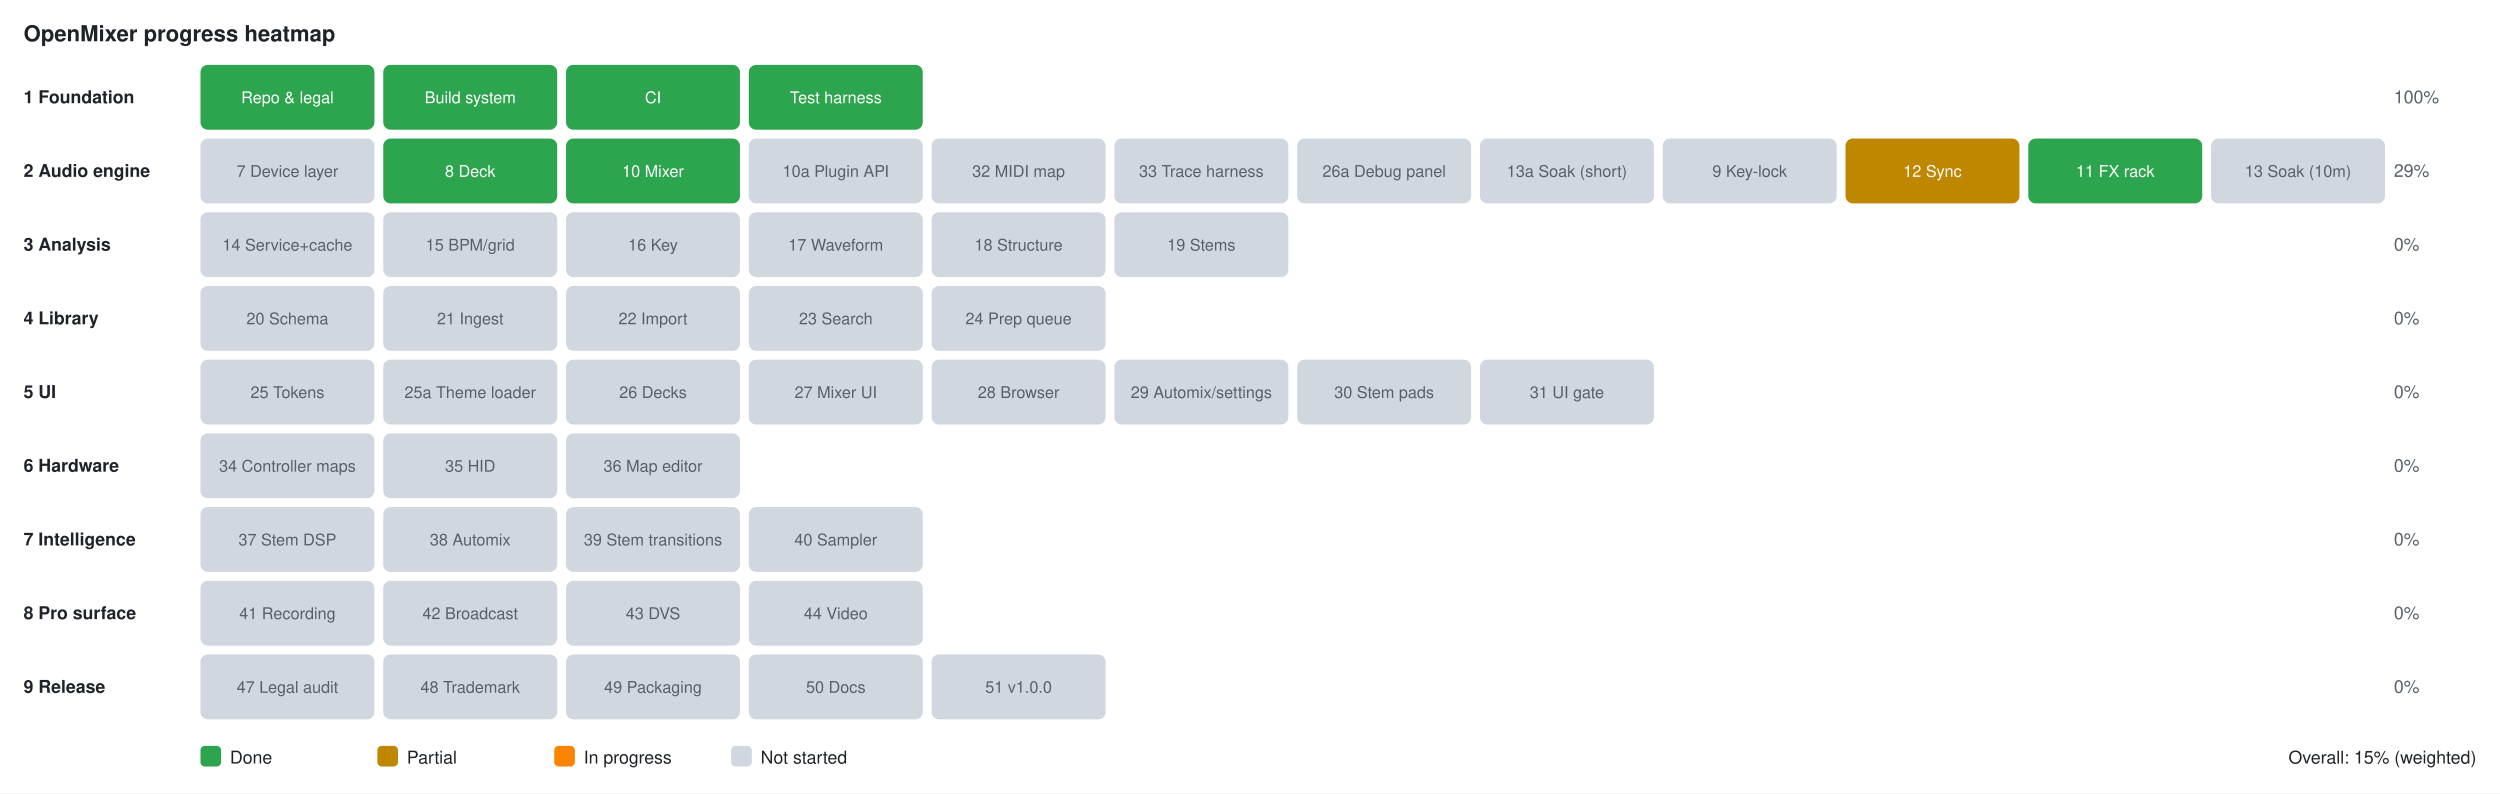
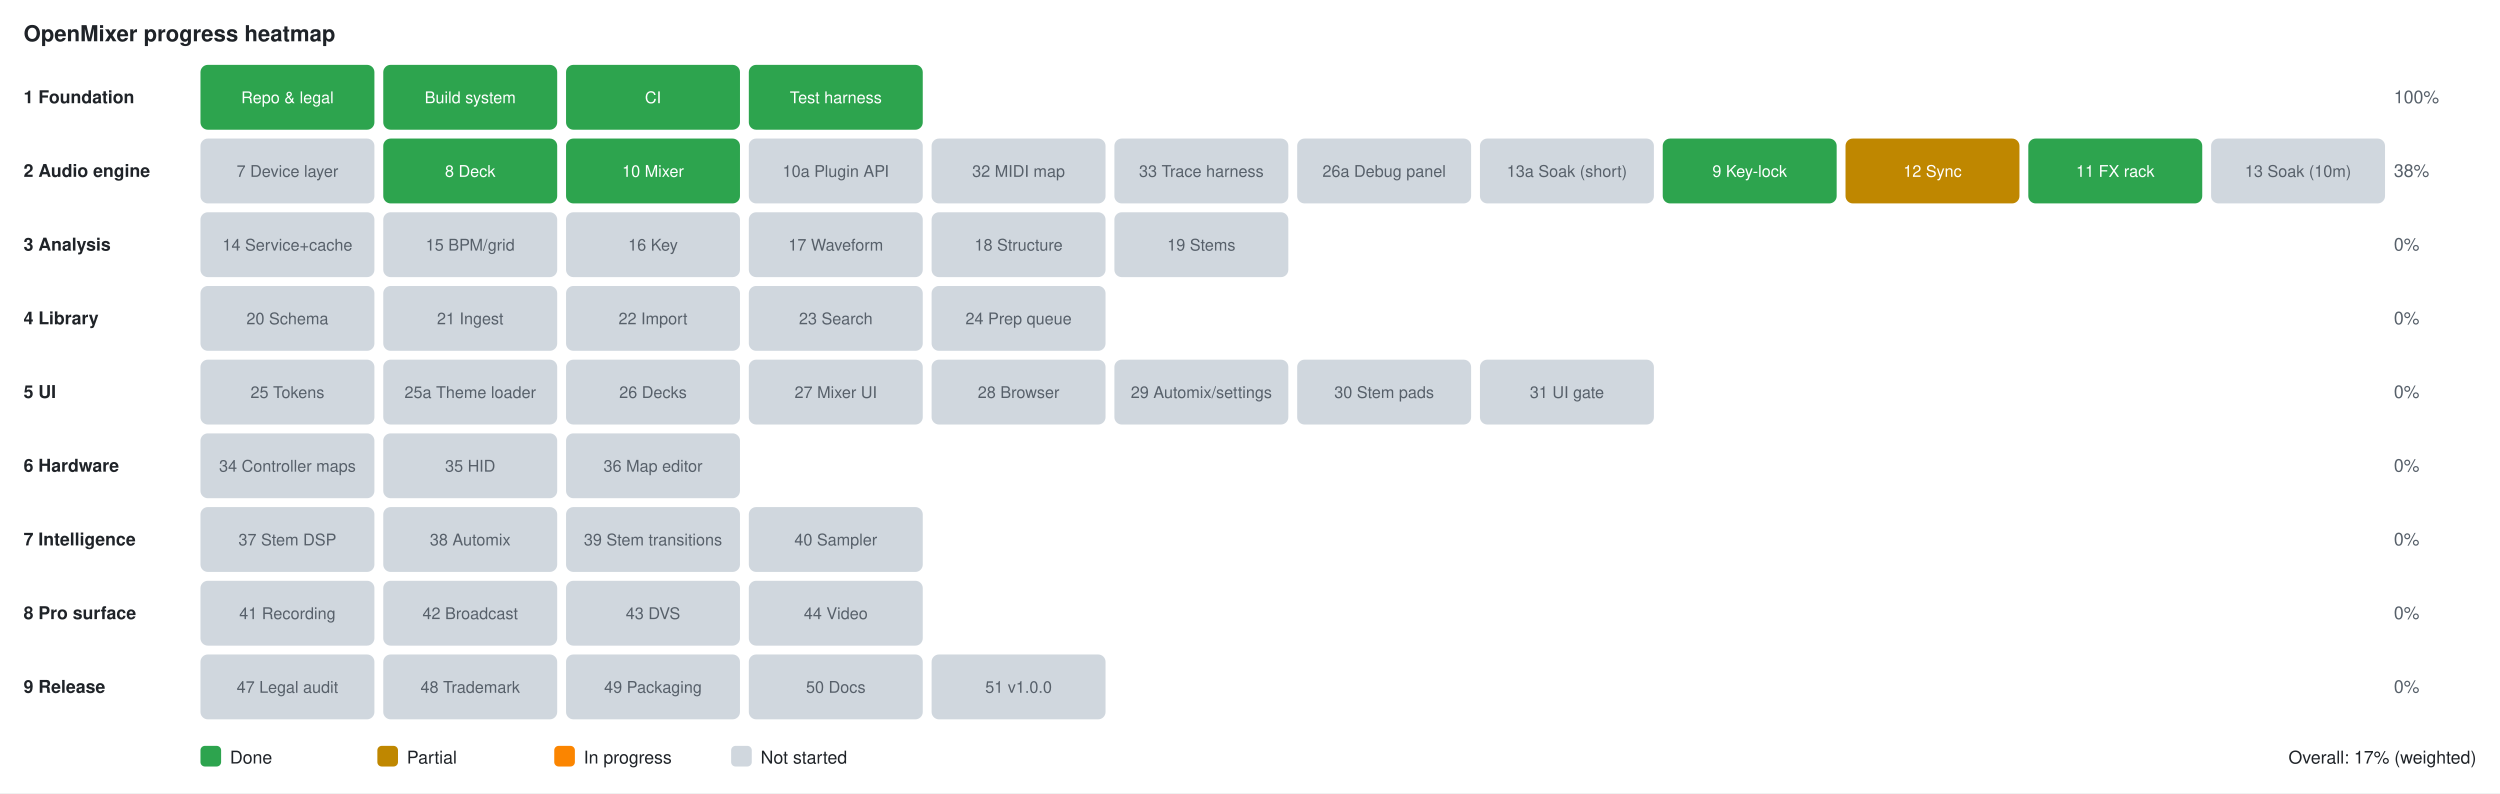
<svg xmlns="http://www.w3.org/2000/svg" width="1696" height="538" viewBox="0 0 1696 538" font-family="-apple-system,Segoe UI,Helvetica,Arial,sans-serif">
  <rect width="100%" height="100%" fill="#ffffff" />
  <text x="16" y="28" font-size="15" font-weight="600" fill="#1f2328">OpenMixer progress heatmap</text>
  <text x="16" y="70.0" font-size="12" font-weight="600" fill="#1f2328">1 Foundation</text>
  <g>
    <rect x="136" y="44" width="118" height="44" rx="5" fill="#2da44e" />
    <text x="195.0" y="70.0" font-size="11" text-anchor="middle" fill="#ffffff">Repo &amp; legal</text>
  </g>
  <g>
    <rect x="260" y="44" width="118" height="44" rx="5" fill="#2da44e" />
    <text x="319.0" y="70.0" font-size="11" text-anchor="middle" fill="#ffffff">Build system</text>
  </g>
  <g>
    <rect x="384" y="44" width="118" height="44" rx="5" fill="#2da44e" />
    <text x="443.0" y="70.0" font-size="11" text-anchor="middle" fill="#ffffff">CI</text>
  </g>
  <g>
    <rect x="508" y="44" width="118" height="44" rx="5" fill="#2da44e" />
    <text x="567.0" y="70.0" font-size="11" text-anchor="middle" fill="#ffffff">Test harness</text>
  </g>
  <text x="1624" y="70.0" font-size="12" fill="#57606a">100%</text>
  <text x="16" y="120.0" font-size="12" font-weight="600" fill="#1f2328">2 Audio engine</text>
  <g>
    <rect x="136" y="94" width="118" height="44" rx="5" fill="#d0d7de" />
    <text x="195.0" y="120.0" font-size="11" text-anchor="middle" fill="#57606a">7 Device layer</text>
  </g>
  <g>
    <rect x="260" y="94" width="118" height="44" rx="5" fill="#2da44e" />
    <text x="319.0" y="120.0" font-size="11" text-anchor="middle" fill="#ffffff">8 Deck</text>
  </g>
  <g>
    <rect x="384" y="94" width="118" height="44" rx="5" fill="#2da44e" />
    <text x="443.0" y="120.0" font-size="11" text-anchor="middle" fill="#ffffff">10 Mixer</text>
  </g>
  <g>
    <rect x="508" y="94" width="118" height="44" rx="5" fill="#d0d7de" />
    <text x="567.0" y="120.0" font-size="11" text-anchor="middle" fill="#57606a">10a Plugin API</text>
  </g>
  <g>
    <rect x="632" y="94" width="118" height="44" rx="5" fill="#d0d7de" />
    <text x="691.0" y="120.0" font-size="11" text-anchor="middle" fill="#57606a">32 MIDI map</text>
  </g>
  <g>
    <rect x="756" y="94" width="118" height="44" rx="5" fill="#d0d7de" />
    <text x="815.0" y="120.0" font-size="11" text-anchor="middle" fill="#57606a">33 Trace harness</text>
  </g>
  <g>
    <rect x="880" y="94" width="118" height="44" rx="5" fill="#d0d7de" />
    <text x="939.0" y="120.0" font-size="11" text-anchor="middle" fill="#57606a">26a Debug panel</text>
  </g>
  <g>
    <rect x="1004" y="94" width="118" height="44" rx="5" fill="#d0d7de" />
    <text x="1063.0" y="120.0" font-size="11" text-anchor="middle" fill="#57606a">13a Soak (short)</text>
  </g>
  <g>
-     <rect x="1128" y="94" width="118" height="44" rx="5" fill="#d0d7de" />
-     <text x="1187.0" y="120.0" font-size="11" text-anchor="middle" fill="#57606a">9 Key-lock</text>
+     <rect x="1128" y="94" width="118" height="44" rx="5" fill="#2da44e" />
+     <text x="1187.0" y="120.0" font-size="11" text-anchor="middle" fill="#ffffff">9 Key-lock</text>
  </g>
  <g>
    <rect x="1252" y="94" width="118" height="44" rx="5" fill="#bf8700" />
    <text x="1311.0" y="120.0" font-size="11" text-anchor="middle" fill="#ffffff">12 Sync</text>
  </g>
  <g>
    <rect x="1376" y="94" width="118" height="44" rx="5" fill="#2da44e" />
    <text x="1435.0" y="120.0" font-size="11" text-anchor="middle" fill="#ffffff">11 FX rack</text>
  </g>
  <g>
    <rect x="1500" y="94" width="118" height="44" rx="5" fill="#d0d7de" />
    <text x="1559.0" y="120.0" font-size="11" text-anchor="middle" fill="#57606a">13 Soak (10m)</text>
  </g>
-   <text x="1624" y="120.0" font-size="12" fill="#57606a">29%</text>
+   <text x="1624" y="120.0" font-size="12" fill="#57606a">38%</text>
  <text x="16" y="170.0" font-size="12" font-weight="600" fill="#1f2328">3 Analysis</text>
  <g>
    <rect x="136" y="144" width="118" height="44" rx="5" fill="#d0d7de" />
    <text x="195.0" y="170.0" font-size="11" text-anchor="middle" fill="#57606a">14 Service+cache</text>
  </g>
  <g>
    <rect x="260" y="144" width="118" height="44" rx="5" fill="#d0d7de" />
    <text x="319.0" y="170.0" font-size="11" text-anchor="middle" fill="#57606a">15 BPM/grid</text>
  </g>
  <g>
    <rect x="384" y="144" width="118" height="44" rx="5" fill="#d0d7de" />
    <text x="443.0" y="170.0" font-size="11" text-anchor="middle" fill="#57606a">16 Key</text>
  </g>
  <g>
    <rect x="508" y="144" width="118" height="44" rx="5" fill="#d0d7de" />
    <text x="567.0" y="170.0" font-size="11" text-anchor="middle" fill="#57606a">17 Waveform</text>
  </g>
  <g>
    <rect x="632" y="144" width="118" height="44" rx="5" fill="#d0d7de" />
    <text x="691.0" y="170.0" font-size="11" text-anchor="middle" fill="#57606a">18 Structure</text>
  </g>
  <g>
    <rect x="756" y="144" width="118" height="44" rx="5" fill="#d0d7de" />
    <text x="815.0" y="170.0" font-size="11" text-anchor="middle" fill="#57606a">19 Stems</text>
  </g>
  <text x="1624" y="170.0" font-size="12" fill="#57606a">0%</text>
  <text x="16" y="220.0" font-size="12" font-weight="600" fill="#1f2328">4 Library</text>
  <g>
    <rect x="136" y="194" width="118" height="44" rx="5" fill="#d0d7de" />
    <text x="195.0" y="220.0" font-size="11" text-anchor="middle" fill="#57606a">20 Schema</text>
  </g>
  <g>
    <rect x="260" y="194" width="118" height="44" rx="5" fill="#d0d7de" />
    <text x="319.0" y="220.0" font-size="11" text-anchor="middle" fill="#57606a">21 Ingest</text>
  </g>
  <g>
    <rect x="384" y="194" width="118" height="44" rx="5" fill="#d0d7de" />
    <text x="443.0" y="220.0" font-size="11" text-anchor="middle" fill="#57606a">22 Import</text>
  </g>
  <g>
    <rect x="508" y="194" width="118" height="44" rx="5" fill="#d0d7de" />
    <text x="567.0" y="220.0" font-size="11" text-anchor="middle" fill="#57606a">23 Search</text>
  </g>
  <g>
    <rect x="632" y="194" width="118" height="44" rx="5" fill="#d0d7de" />
    <text x="691.0" y="220.0" font-size="11" text-anchor="middle" fill="#57606a">24 Prep queue</text>
  </g>
  <text x="1624" y="220.0" font-size="12" fill="#57606a">0%</text>
  <text x="16" y="270.0" font-size="12" font-weight="600" fill="#1f2328">5 UI</text>
  <g>
    <rect x="136" y="244" width="118" height="44" rx="5" fill="#d0d7de" />
    <text x="195.0" y="270.0" font-size="11" text-anchor="middle" fill="#57606a">25 Tokens</text>
  </g>
  <g>
    <rect x="260" y="244" width="118" height="44" rx="5" fill="#d0d7de" />
    <text x="319.0" y="270.0" font-size="11" text-anchor="middle" fill="#57606a">25a Theme loader</text>
  </g>
  <g>
    <rect x="384" y="244" width="118" height="44" rx="5" fill="#d0d7de" />
    <text x="443.0" y="270.0" font-size="11" text-anchor="middle" fill="#57606a">26 Decks</text>
  </g>
  <g>
    <rect x="508" y="244" width="118" height="44" rx="5" fill="#d0d7de" />
    <text x="567.0" y="270.0" font-size="11" text-anchor="middle" fill="#57606a">27 Mixer UI</text>
  </g>
  <g>
    <rect x="632" y="244" width="118" height="44" rx="5" fill="#d0d7de" />
    <text x="691.0" y="270.0" font-size="11" text-anchor="middle" fill="#57606a">28 Browser</text>
  </g>
  <g>
    <rect x="756" y="244" width="118" height="44" rx="5" fill="#d0d7de" />
    <text x="815.0" y="270.0" font-size="11" text-anchor="middle" fill="#57606a">29 Automix/settings</text>
  </g>
  <g>
    <rect x="880" y="244" width="118" height="44" rx="5" fill="#d0d7de" />
    <text x="939.0" y="270.0" font-size="11" text-anchor="middle" fill="#57606a">30 Stem pads</text>
  </g>
  <g>
    <rect x="1004" y="244" width="118" height="44" rx="5" fill="#d0d7de" />
    <text x="1063.0" y="270.0" font-size="11" text-anchor="middle" fill="#57606a">31 UI gate</text>
  </g>
  <text x="1624" y="270.0" font-size="12" fill="#57606a">0%</text>
  <text x="16" y="320.0" font-size="12" font-weight="600" fill="#1f2328">6 Hardware</text>
  <g>
    <rect x="136" y="294" width="118" height="44" rx="5" fill="#d0d7de" />
    <text x="195.0" y="320.0" font-size="11" text-anchor="middle" fill="#57606a">34 Controller maps</text>
  </g>
  <g>
    <rect x="260" y="294" width="118" height="44" rx="5" fill="#d0d7de" />
    <text x="319.0" y="320.0" font-size="11" text-anchor="middle" fill="#57606a">35 HID</text>
  </g>
  <g>
    <rect x="384" y="294" width="118" height="44" rx="5" fill="#d0d7de" />
    <text x="443.0" y="320.0" font-size="11" text-anchor="middle" fill="#57606a">36 Map editor</text>
  </g>
  <text x="1624" y="320.0" font-size="12" fill="#57606a">0%</text>
  <text x="16" y="370.0" font-size="12" font-weight="600" fill="#1f2328">7 Intelligence</text>
  <g>
    <rect x="136" y="344" width="118" height="44" rx="5" fill="#d0d7de" />
    <text x="195.0" y="370.0" font-size="11" text-anchor="middle" fill="#57606a">37 Stem DSP</text>
  </g>
  <g>
    <rect x="260" y="344" width="118" height="44" rx="5" fill="#d0d7de" />
    <text x="319.0" y="370.0" font-size="11" text-anchor="middle" fill="#57606a">38 Automix</text>
  </g>
  <g>
    <rect x="384" y="344" width="118" height="44" rx="5" fill="#d0d7de" />
    <text x="443.0" y="370.0" font-size="11" text-anchor="middle" fill="#57606a">39 Stem transitions</text>
  </g>
  <g>
    <rect x="508" y="344" width="118" height="44" rx="5" fill="#d0d7de" />
    <text x="567.0" y="370.0" font-size="11" text-anchor="middle" fill="#57606a">40 Sampler</text>
  </g>
  <text x="1624" y="370.0" font-size="12" fill="#57606a">0%</text>
  <text x="16" y="420.0" font-size="12" font-weight="600" fill="#1f2328">8 Pro surface</text>
  <g>
    <rect x="136" y="394" width="118" height="44" rx="5" fill="#d0d7de" />
    <text x="195.0" y="420.0" font-size="11" text-anchor="middle" fill="#57606a">41 Recording</text>
  </g>
  <g>
    <rect x="260" y="394" width="118" height="44" rx="5" fill="#d0d7de" />
    <text x="319.0" y="420.0" font-size="11" text-anchor="middle" fill="#57606a">42 Broadcast</text>
  </g>
  <g>
    <rect x="384" y="394" width="118" height="44" rx="5" fill="#d0d7de" />
    <text x="443.0" y="420.0" font-size="11" text-anchor="middle" fill="#57606a">43 DVS</text>
  </g>
  <g>
    <rect x="508" y="394" width="118" height="44" rx="5" fill="#d0d7de" />
    <text x="567.0" y="420.0" font-size="11" text-anchor="middle" fill="#57606a">44 Video</text>
  </g>
  <text x="1624" y="420.0" font-size="12" fill="#57606a">0%</text>
  <text x="16" y="470.0" font-size="12" font-weight="600" fill="#1f2328">9 Release</text>
  <g>
    <rect x="136" y="444" width="118" height="44" rx="5" fill="#d0d7de" />
    <text x="195.0" y="470.0" font-size="11" text-anchor="middle" fill="#57606a">47 Legal audit</text>
  </g>
  <g>
    <rect x="260" y="444" width="118" height="44" rx="5" fill="#d0d7de" />
    <text x="319.0" y="470.0" font-size="11" text-anchor="middle" fill="#57606a">48 Trademark</text>
  </g>
  <g>
    <rect x="384" y="444" width="118" height="44" rx="5" fill="#d0d7de" />
    <text x="443.0" y="470.0" font-size="11" text-anchor="middle" fill="#57606a">49 Packaging</text>
  </g>
  <g>
    <rect x="508" y="444" width="118" height="44" rx="5" fill="#d0d7de" />
    <text x="567.0" y="470.0" font-size="11" text-anchor="middle" fill="#57606a">50 Docs</text>
  </g>
  <g>
    <rect x="632" y="444" width="118" height="44" rx="5" fill="#d0d7de" />
    <text x="691.0" y="470.0" font-size="11" text-anchor="middle" fill="#57606a">51 v1.0.0</text>
  </g>
  <text x="1624" y="470.0" font-size="12" fill="#57606a">0%</text>
  <rect x="136" y="506" width="14" height="14" rx="3" fill="#2da44e" />
  <text x="156" y="518" font-size="12" fill="#1f2328">Done</text>
  <rect x="256" y="506" width="14" height="14" rx="3" fill="#bf8700" />
  <text x="276" y="518" font-size="12" fill="#1f2328">Partial</text>
  <rect x="376" y="506" width="14" height="14" rx="3" fill="#fb8500" />
  <text x="396" y="518" font-size="12" fill="#1f2328">In progress</text>
  <rect x="496" y="506" width="14" height="14" rx="3" fill="#d0d7de" />
  <text x="516" y="518" font-size="12" fill="#1f2328">Not started</text>
-   <text x="1680" y="518" font-size="12" text-anchor="end" fill="#1f2328">Overall: 15% (weighted)</text>
+   <text x="1680" y="518" font-size="12" text-anchor="end" fill="#1f2328">Overall: 17% (weighted)</text>
</svg>
